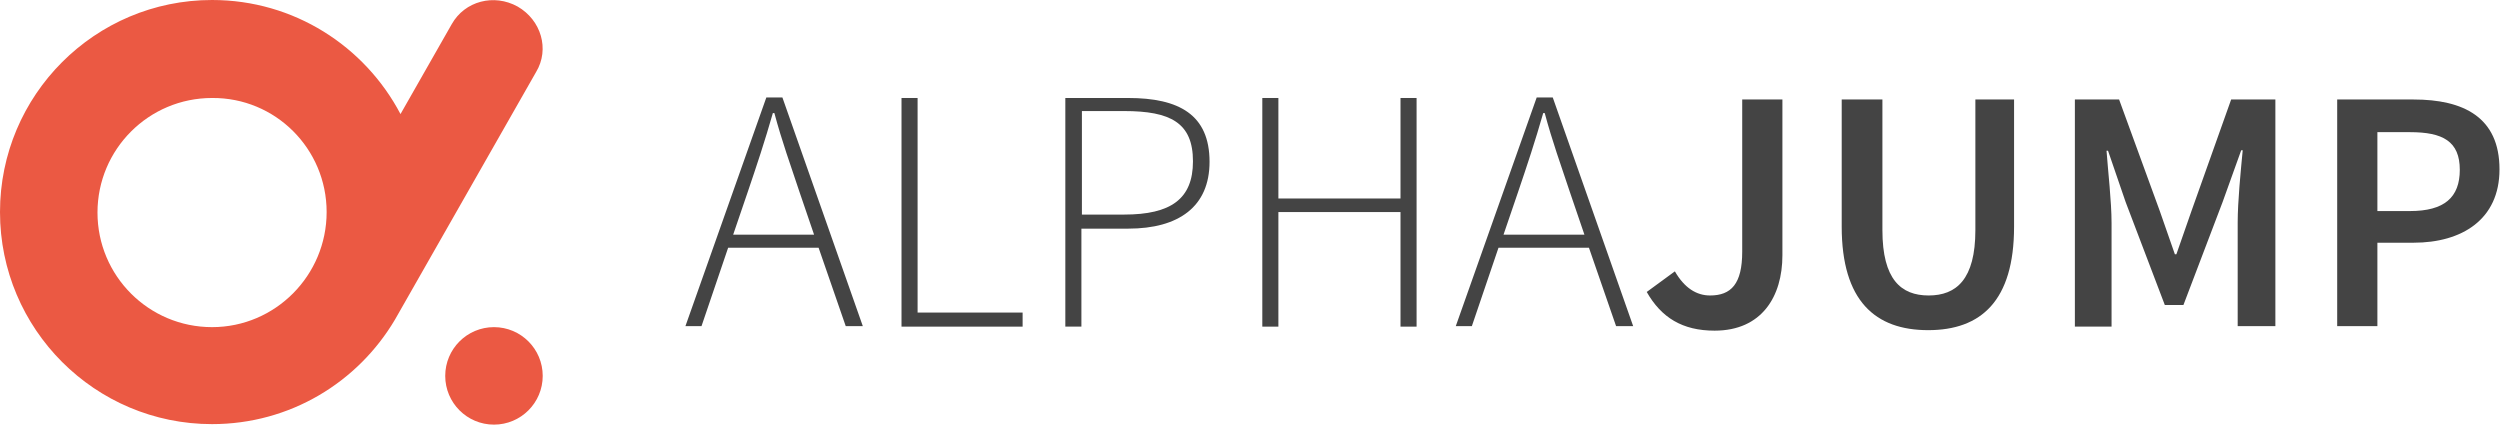
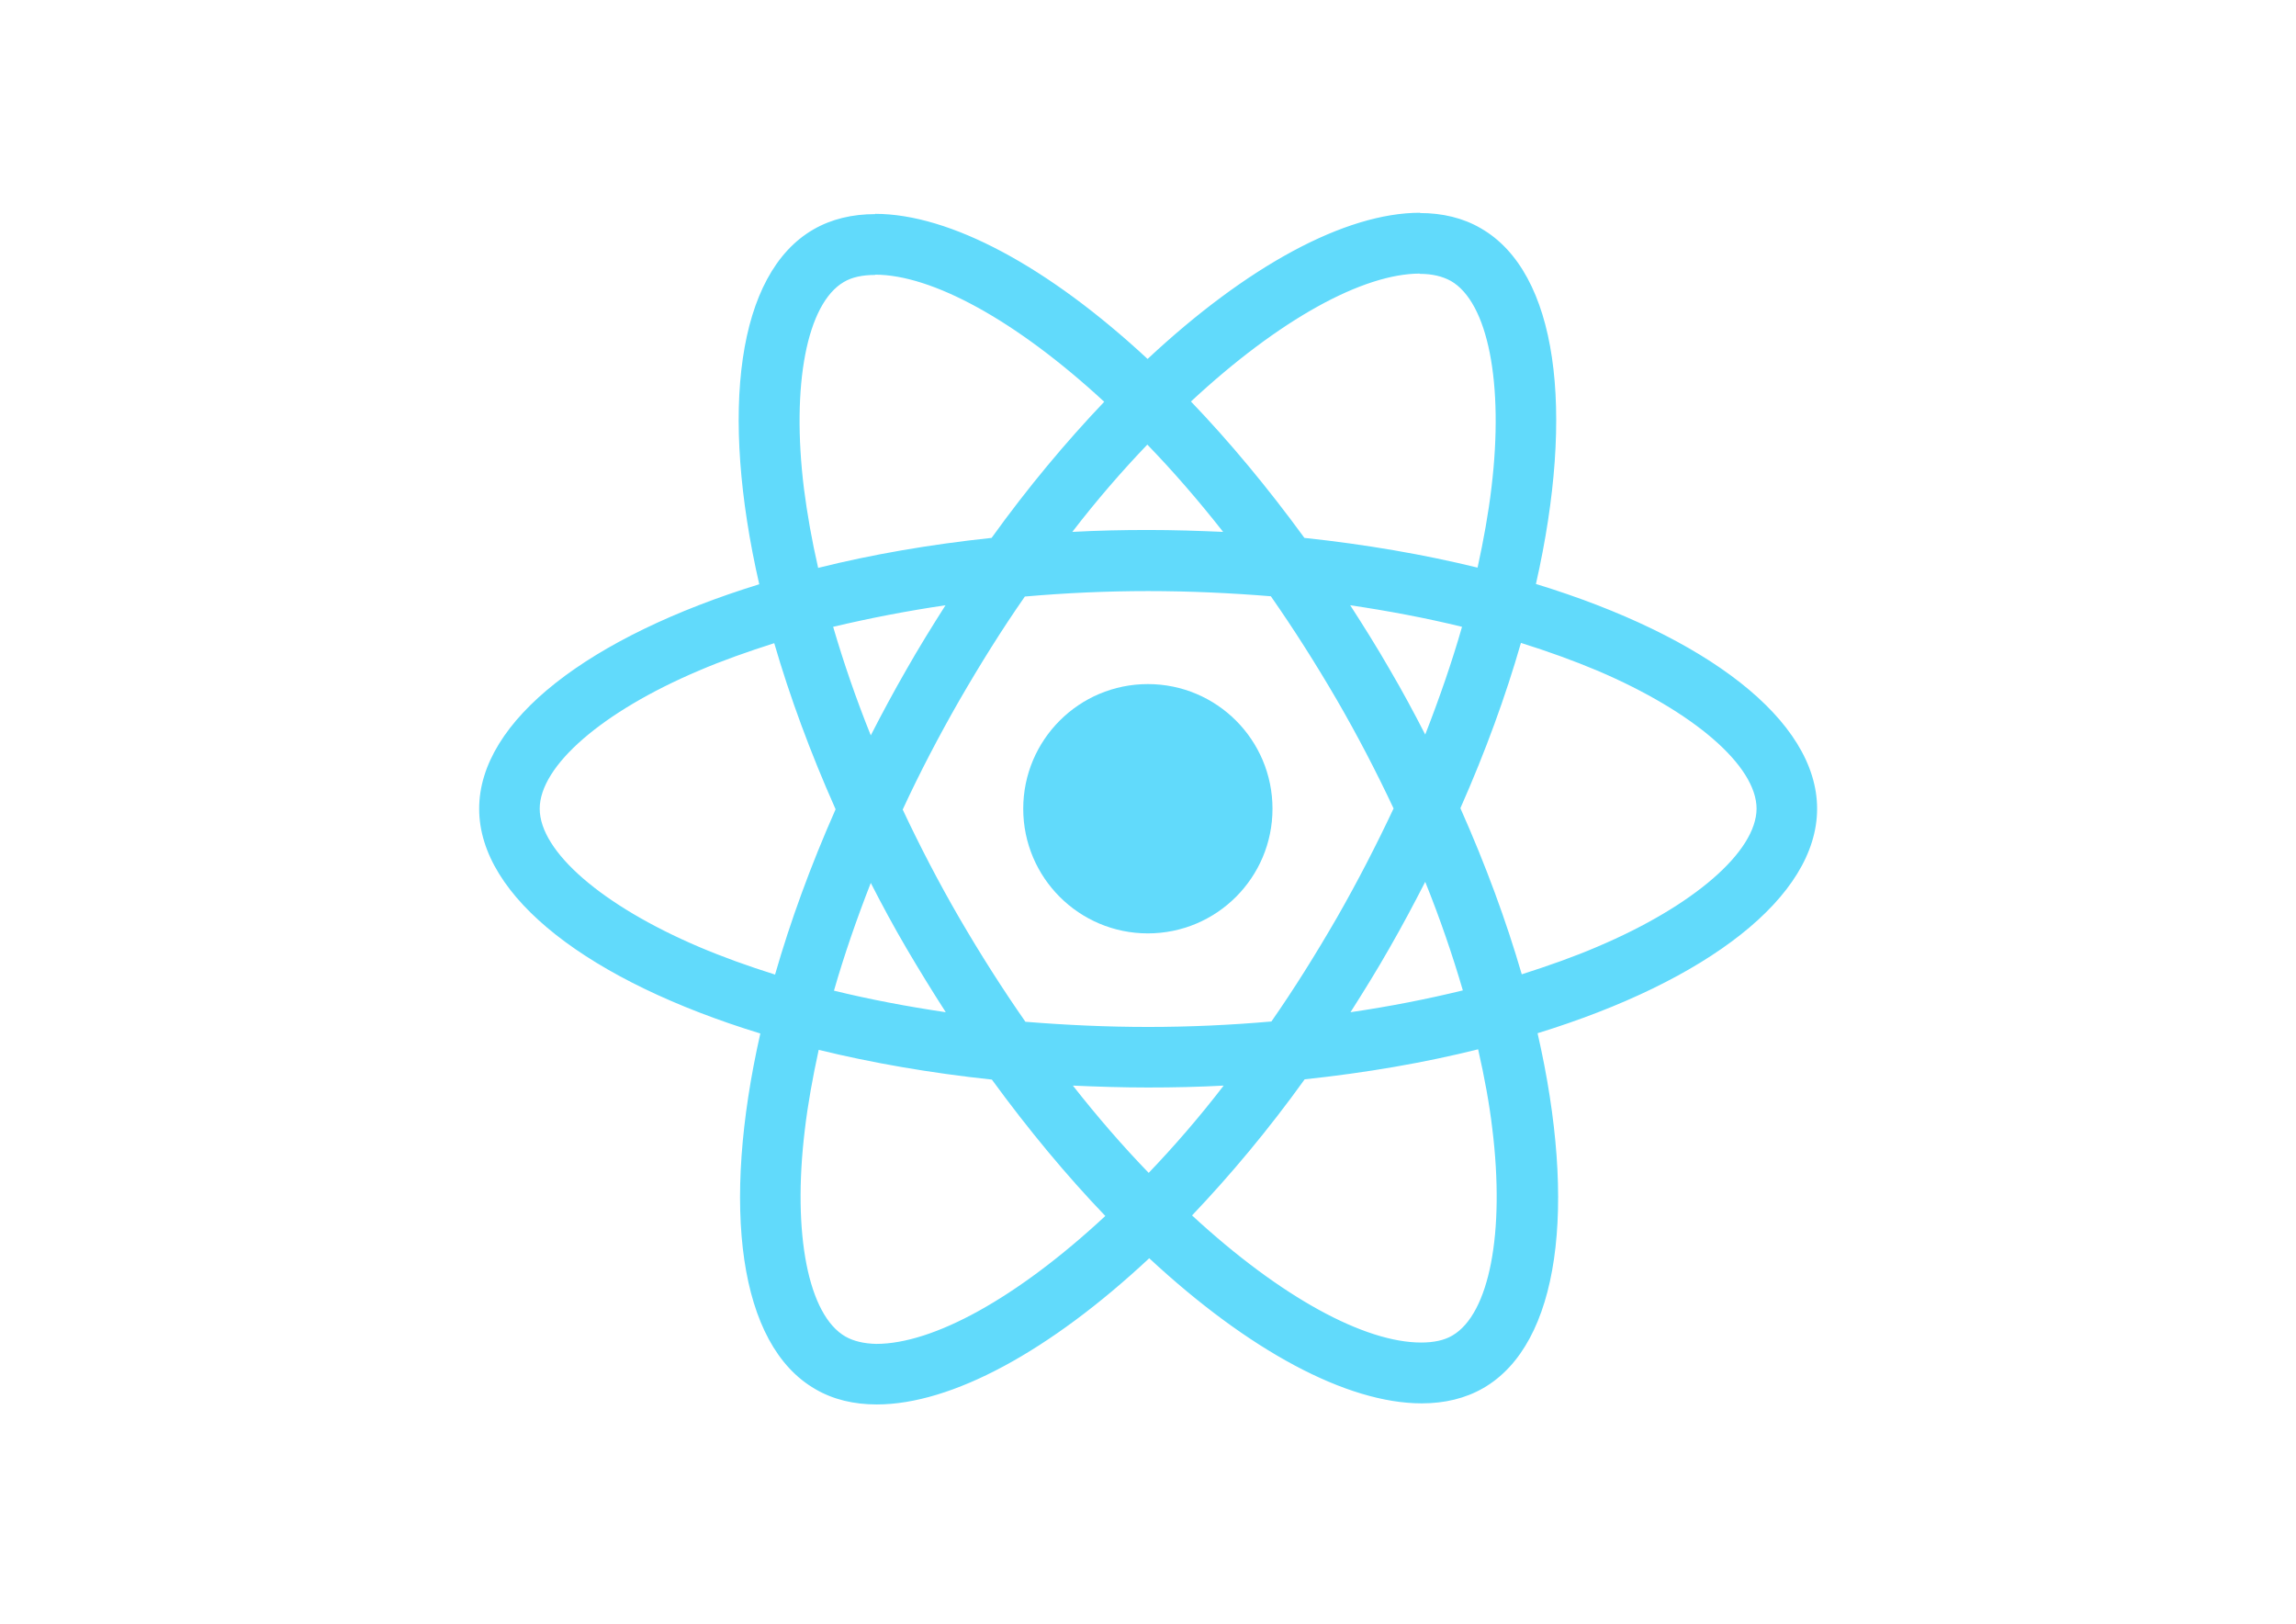
- <svg xmlns="http://www.w3.org/2000/svg" version="1.1" id="Ebene_1" x="0px" y="0px" viewBox="0 0 497.5 84.5" style="enable-background:new 0 0 497.5 84.5;" xml:space="preserve">
-   <style type="text/css">
- 	.st0{fill:#EB5943;}
- 	.st1{fill:#444444;}
- </style>
-   <g>
-     <path class="st0" d="M103,1.3c-4.7-2.6-10.5-1.1-13.1,3.5L79.7,22.7C72.6,9.2,58.5,0,42.2,0C18.9,0,0,18.9,0,42.2   c0,23.3,18.9,42.2,42.2,42.2c15.5,0,29-8.3,36.4-20.8l0,0l28.1-49.3C109.4,9.8,107.7,4,103,1.3z M42.2,65.1   c-12.6,0-22.8-10.2-22.8-22.8c0-12.6,10.2-22.8,22.8-22.8C54.8,19.4,65,29.6,65,42.2C65,54.8,54.8,65.1,42.2,65.1z" />
-     <circle class="st0" cx="98.3" cy="74.8" r="9.7" />
-   </g>
-   <g>
-     <path class="st1" d="M162.9,49.3h-18l-5.3,15.6h-3.2l16.1-45.5h3.2l16,45.5h-3.4L162.9,49.3z M162,46.7l-2.9-8.5   c-1.8-5.4-3.5-10.1-5-15.7h-0.3c-1.6,5.6-3.2,10.4-5,15.7l-2.9,8.5H162z" />
-     <path class="st1" d="M179.4,19.5h3.2v42.7h20.9v2.8h-24.1V19.5z" />
-     <path class="st1" d="M212.1,19.5h12.4c10.1,0,16.2,3.3,16.2,12.7c0,8.9-6.1,13.3-16.2,13.3h-9.3v19.5h-3.2V19.5z M223.7,42.7   c9.3,0,13.7-3.1,13.7-10.6c0-7.7-4.5-10-13.7-10h-8.4v20.6H223.7z" />
-     <path class="st1" d="M251.2,19.5h3.2v20h24.3v-20h3.2v45.5h-3.2V42.2h-24.3v22.8h-3.2V19.5z" />
-     <path class="st1" d="M316.2,49.3h-18l-5.3,15.6h-3.2l16.1-45.5h3.2l16,45.5h-3.4L316.2,49.3z M315.3,46.7l-2.9-8.5   c-1.8-5.4-3.5-10.1-5-15.7h-0.3c-1.6,5.6-3.2,10.4-5,15.7l-2.9,8.5H315.3z" />
-     <path class="st1" d="M333.3,54c1.9,3.3,4.3,4.8,7,4.8c4.2,0,6.4-2.3,6.4-8.7V19.8h8v31c0,8.2-4.1,15-13.5,15   c-6.4,0-10.6-2.6-13.5-7.7L333.3,54z" />
-     <path class="st1" d="M366.6,19.8h8v26c0,9.8,3.7,13,9.2,13c5.5,0,9.3-3.2,9.3-13v-26h7.7v25.3c0,14.8-6.6,20.6-17.1,20.6   c-10.5,0-17.2-5.8-17.2-20.6V19.8z" />
-     <path class="st1" d="M412.9,19.8h8.8l8.1,22.2l3,8.6h0.3l3-8.6l7.9-22.2h8.8v45.1h-7.5V44.3c0-4.2,0.6-10.2,1-14.4H446l-3.7,10.3   l-7.8,20.5h-3.7l-7.8-20.5L419.5,30h-0.3c0.3,4.1,1,10.1,1,14.4v20.6h-7.3V19.8z" />
-     <path class="st1" d="M465.1,19.8h15.2c9.9,0,17.1,3.5,17.1,13.9c0,10-7.5,14.6-17.1,14.6h-7.2v16.6h-8V19.8z M479.6,42   c6.8,0,9.9-2.7,9.9-8.2c0-5.7-3.4-7.5-9.9-7.5h-6.5V42H479.6z" />
+ <svg xmlns="http://www.w3.org/2000/svg" viewBox="0 0 841.9 595.3">
+   <g fill="#61DAFB">
+     <path d="M666.3 296.5c0-32.5-40.7-63.3-103.1-82.4 14.4-63.6 8-114.2-20.2-130.4-6.5-3.8-14.1-5.6-22.4-5.6v22.3c4.6 0 8.3.9 11.4 2.6 13.6 7.8 19.5 37.5 14.9 75.7-1.1 9.4-2.9 19.3-5.1 29.4-19.6-4.8-41-8.5-63.5-10.9-13.5-18.5-27.5-35.3-41.6-50 32.6-30.3 63.2-46.9 84-46.9V78c-27.5 0-63.5 19.6-99.9 53.6-36.4-33.8-72.4-53.2-99.9-53.2v22.3c20.7 0 51.4 16.5 84 46.6-14 14.7-28 31.4-41.3 49.9-22.6 2.4-44 6.1-63.6 11-2.3-10-4-19.7-5.2-29-4.7-38.2 1.1-67.9 14.6-75.8 3-1.8 6.9-2.6 11.5-2.6V78.5c-8.4 0-16 1.8-22.6 5.6-28.1 16.2-34.4 66.7-19.9 130.1-62.2 19.2-102.7 49.9-102.7 82.3 0 32.5 40.7 63.3 103.1 82.4-14.4 63.6-8 114.2 20.2 130.4 6.5 3.8 14.1 5.6 22.5 5.6 27.5 0 63.5-19.6 99.9-53.6 36.4 33.8 72.4 53.2 99.9 53.2 8.4 0 16-1.8 22.6-5.6 28.1-16.2 34.4-66.7 19.9-130.1 62-19.1 102.5-49.9 102.5-82.3zm-130.2-66.7c-3.7 12.9-8.3 26.2-13.5 39.5-4.1-8-8.4-16-13.1-24-4.6-8-9.5-15.8-14.4-23.4 14.2 2.1 27.9 4.7 41 7.9zm-45.8 106.5c-7.8 13.5-15.8 26.3-24.1 38.2-14.9 1.3-30 2-45.2 2-15.1 0-30.2-.7-45-1.9-8.3-11.9-16.4-24.6-24.2-38-7.6-13.1-14.5-26.4-20.8-39.8 6.2-13.4 13.2-26.8 20.7-39.9 7.8-13.5 15.8-26.3 24.1-38.2 14.9-1.3 30-2 45.2-2 15.1 0 30.2.7 45 1.9 8.3 11.9 16.4 24.6 24.2 38 7.6 13.1 14.5 26.4 20.8 39.8-6.3 13.4-13.2 26.8-20.7 39.9zm32.3-13c5.4 13.4 10 26.8 13.8 39.8-13.1 3.2-26.9 5.9-41.2 8 4.9-7.7 9.8-15.6 14.4-23.7 4.6-8 8.9-16.1 13-24.1zM421.2 430c-9.3-9.6-18.6-20.3-27.8-32 9 .4 18.2.7 27.5.7 9.4 0 18.7-.2 27.8-.7-9 11.7-18.3 22.4-27.5 32zm-74.4-58.9c-14.2-2.1-27.9-4.7-41-7.9 3.7-12.9 8.3-26.2 13.5-39.5 4.1 8 8.4 16 13.1 24 4.7 8 9.5 15.8 14.4 23.4zM420.7 163c9.3 9.6 18.6 20.3 27.8 32-9-.4-18.2-.7-27.5-.7-9.4 0-18.7.2-27.8.7 9-11.7 18.3-22.4 27.5-32zm-74 58.9c-4.9 7.7-9.8 15.6-14.4 23.7-4.6 8-8.9 16-13 24-5.4-13.4-10-26.8-13.8-39.8 13.1-3.1 26.9-5.8 41.2-7.9zm-90.5 125.2c-35.4-15.1-58.3-34.9-58.3-50.6 0-15.7 22.9-35.6 58.3-50.6 8.6-3.7 18-7 27.7-10.1 5.7 19.6 13.2 40 22.5 60.9-9.2 20.8-16.6 41.1-22.2 60.6-9.9-3.1-19.3-6.5-28-10.2zM310 490c-13.6-7.8-19.5-37.5-14.9-75.7 1.1-9.4 2.9-19.3 5.1-29.4 19.6 4.8 41 8.5 63.5 10.9 13.5 18.5 27.5 35.3 41.6 50-32.6 30.3-63.2 46.9-84 46.9-4.5-.1-8.3-1-11.3-2.7zm237.2-76.2c4.7 38.2-1.1 67.9-14.6 75.8-3 1.8-6.9 2.6-11.5 2.6-20.7 0-51.4-16.5-84-46.6 14-14.7 28-31.4 41.3-49.9 22.6-2.4 44-6.1 63.6-11 2.3 10.1 4.1 19.8 5.2 29.1zm38.5-66.7c-8.6 3.7-18 7-27.7 10.1-5.7-19.6-13.2-40-22.5-60.9 9.2-20.8 16.6-41.1 22.2-60.6 9.9 3.1 19.3 6.5 28.1 10.2 35.4 15.1 58.3 34.9 58.3 50.6-.1 15.7-23 35.6-58.4 50.6zM320.8 78.4z" />
+     <circle cx="420.9" cy="296.5" r="45.7" />
+     <path d="M520.5 78.1z" />
  </g>
</svg>
